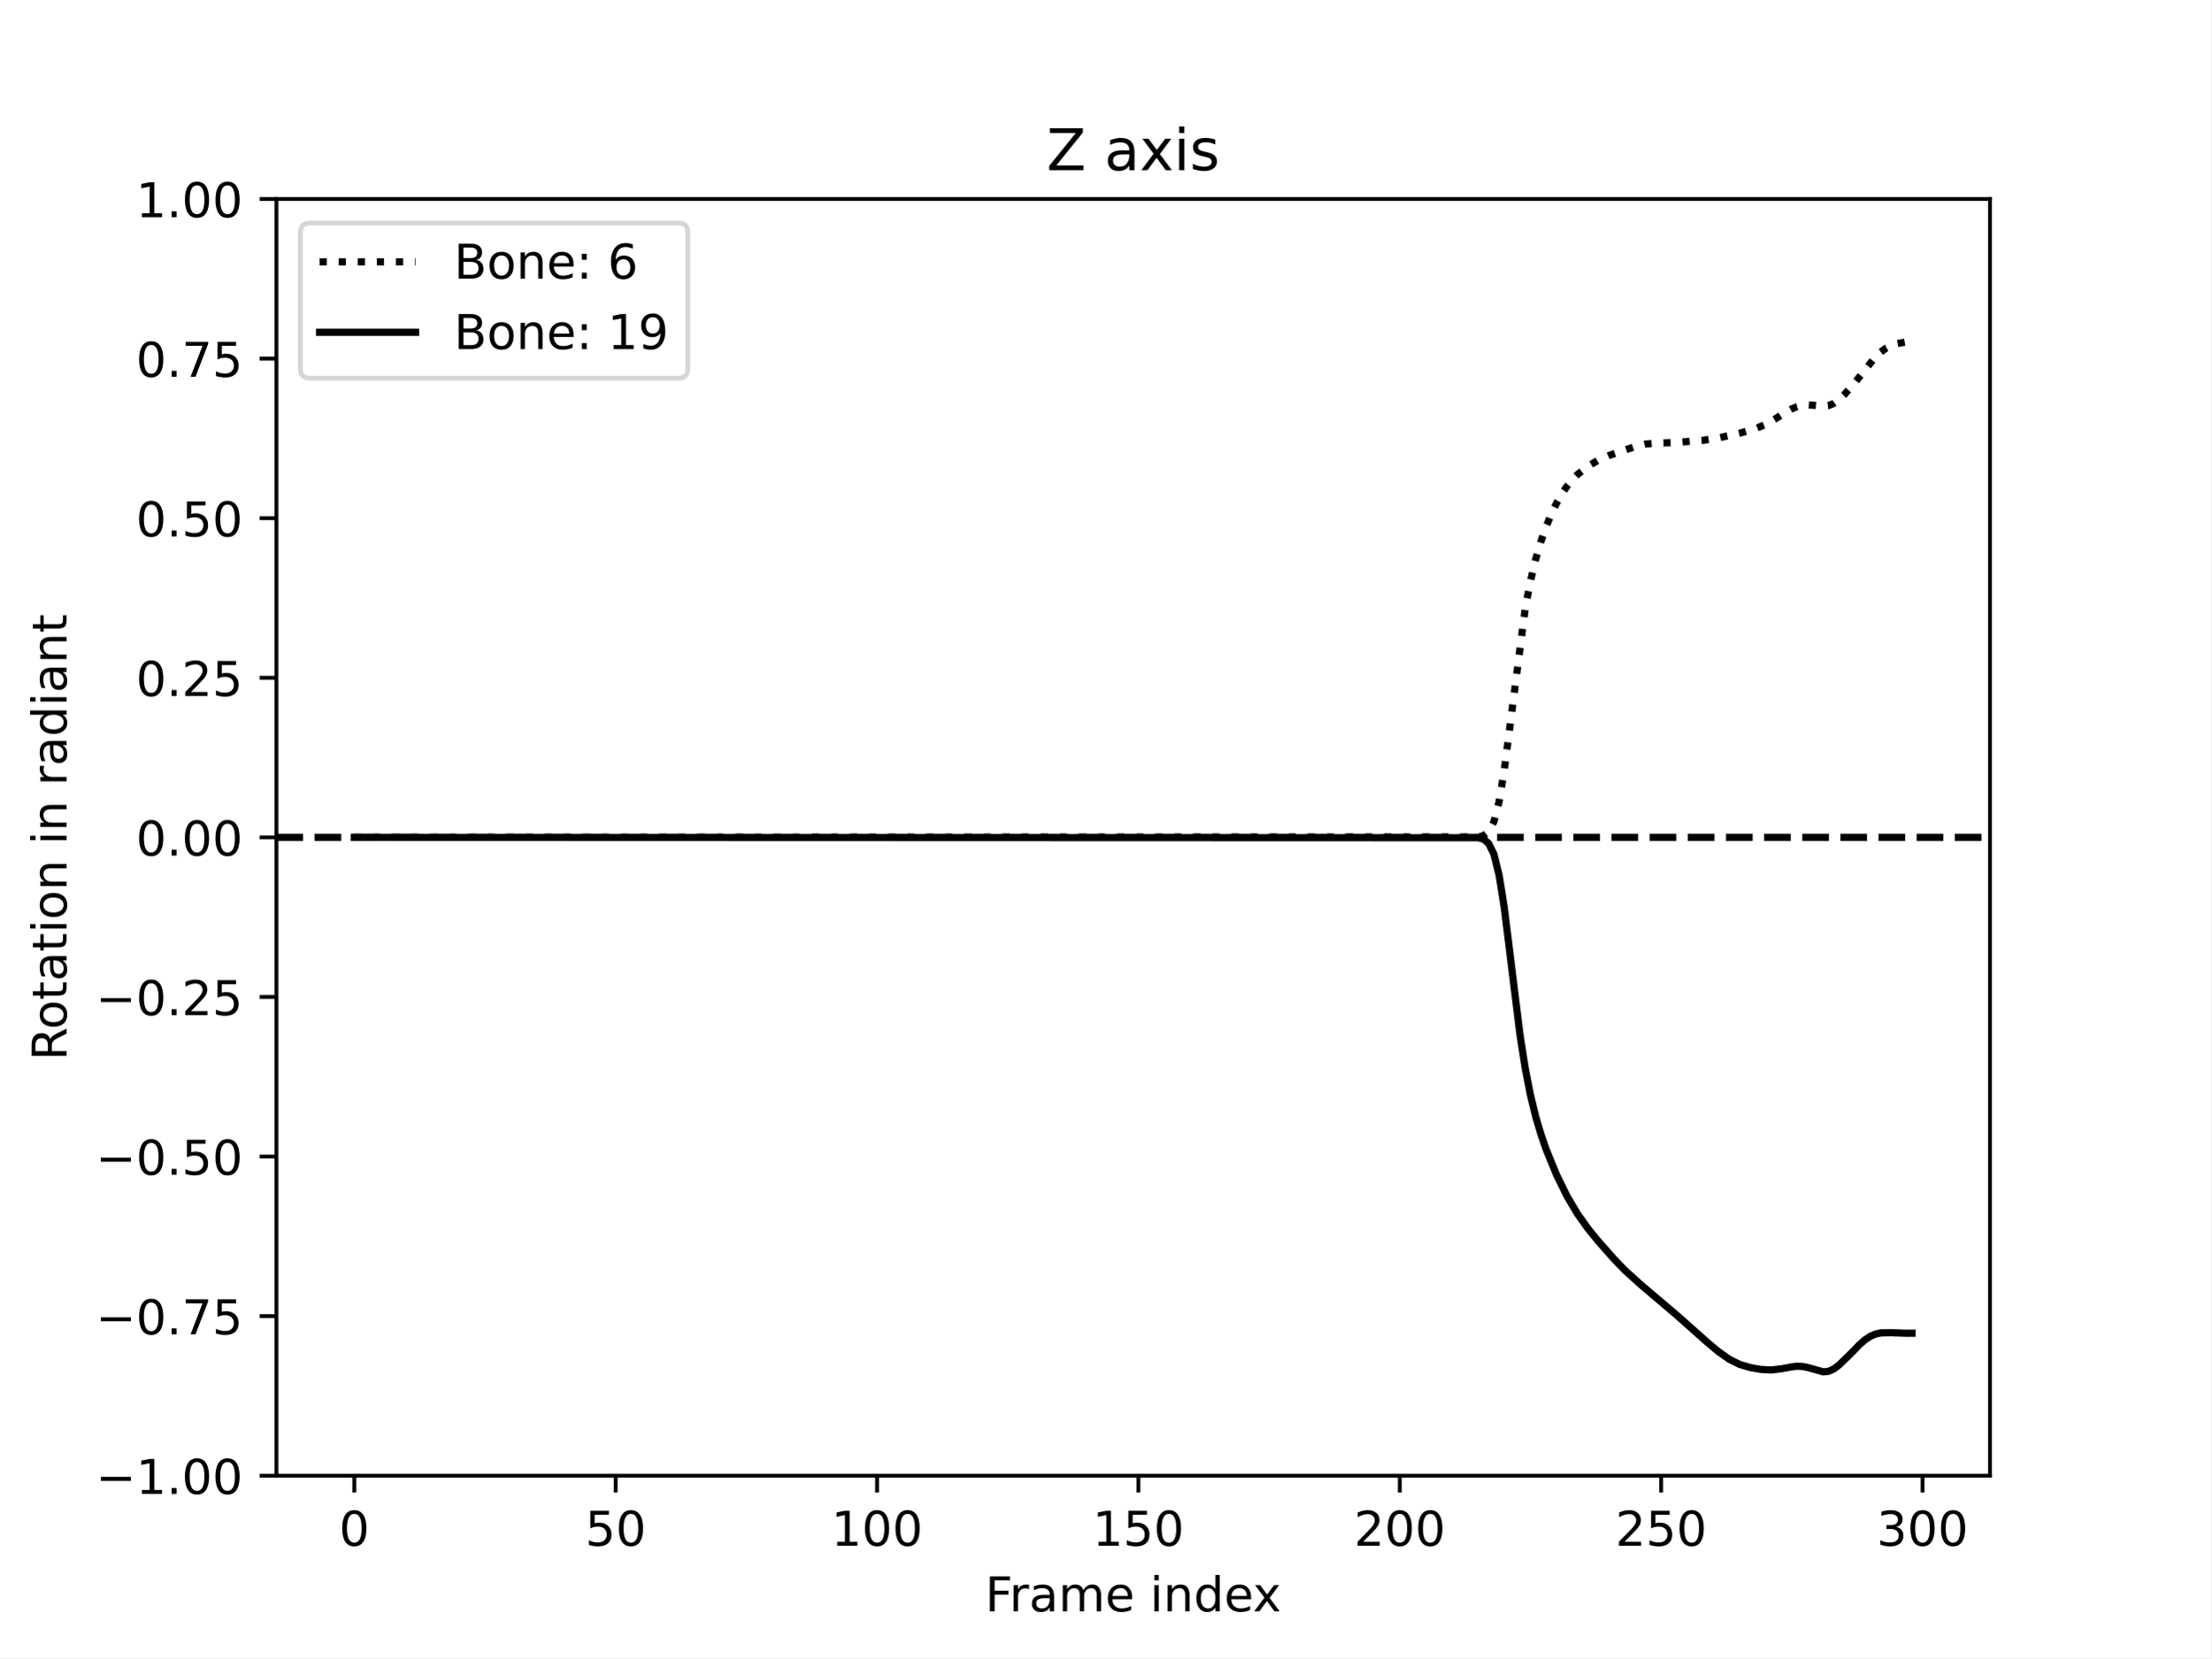
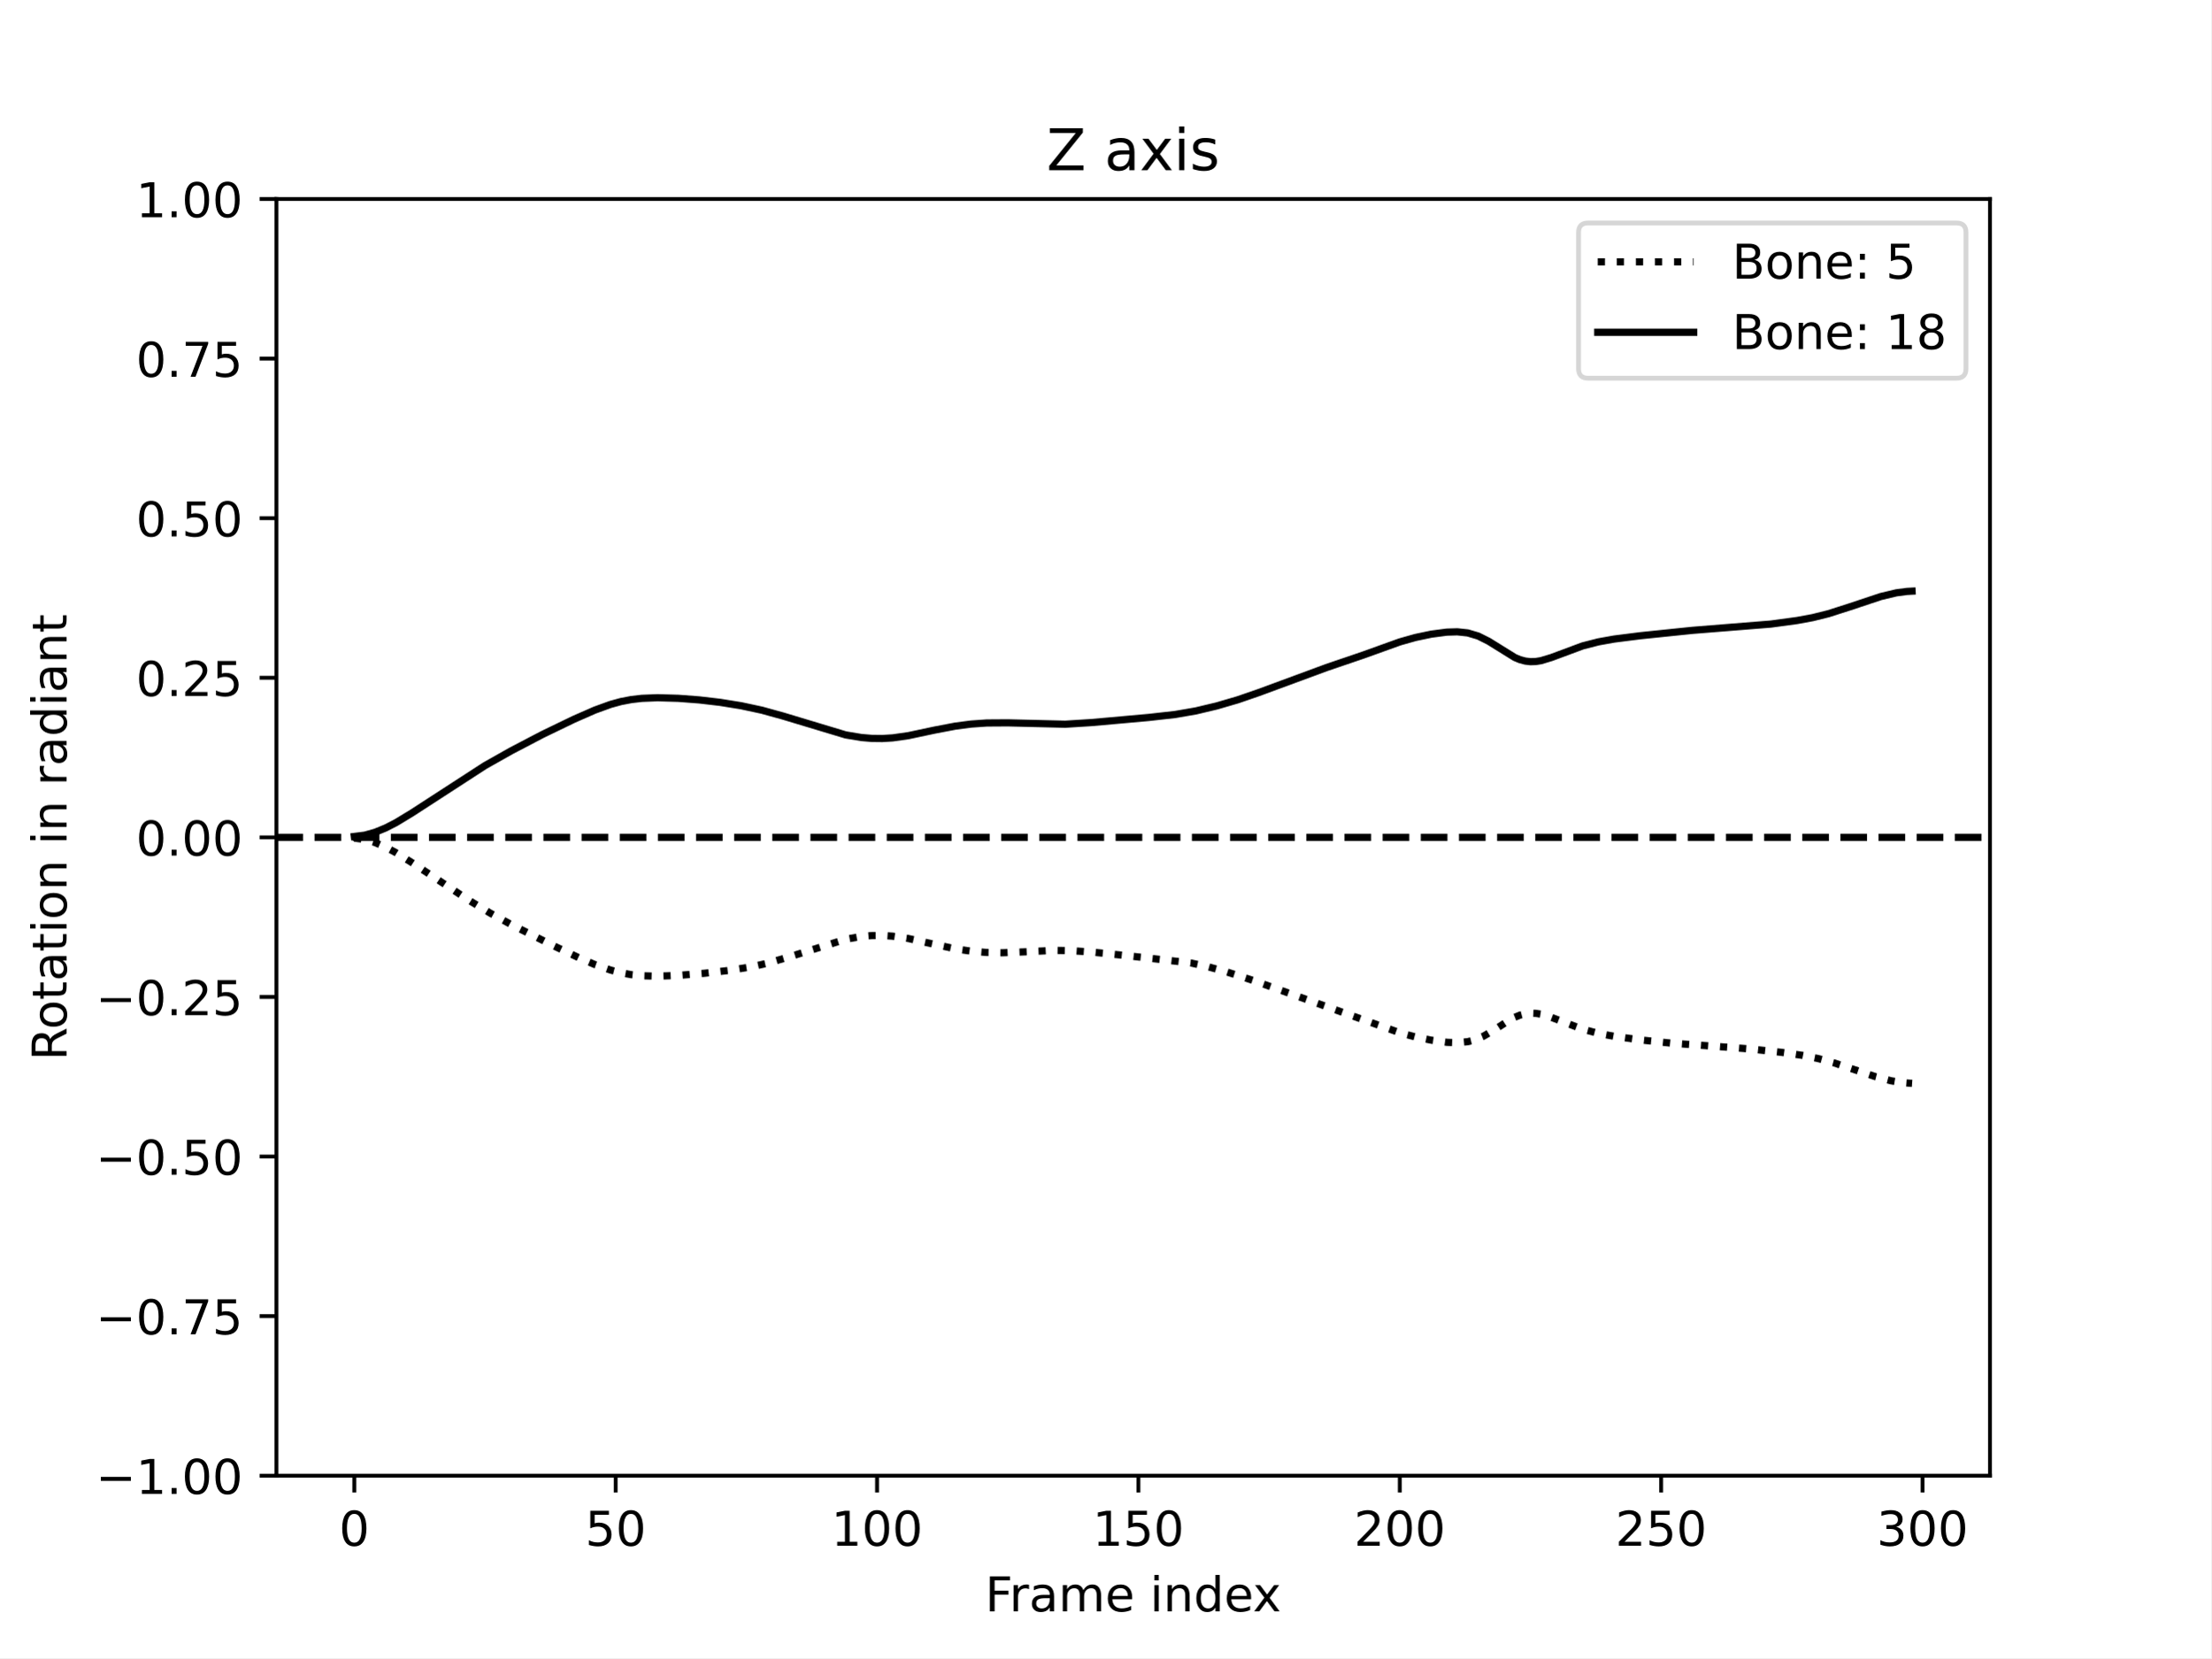
<svg xmlns="http://www.w3.org/2000/svg" xmlns:xlink="http://www.w3.org/1999/xlink" width="460.8pt" height="345.6pt" viewBox="0 0 460.8 345.6" version="1.1">
  <defs>
    <style type="text/css">*{stroke-linejoin: round; stroke-linecap: butt}</style>
  </defs>
  <g id="figure_1">
    <g id="patch_1">
      <path d="M 0 345.6  L 460.8 345.6  L 460.8 0  L 0 0  z " style="fill: #ffffff" />
    </g>
    <g id="axes_1">
      <g id="patch_2">
        <path d="M 57.6 307.584  L 414.72 307.584  L 414.72 41.472  L 57.6 41.472  z " style="fill: #ffffff" />
      </g>
      <g id="matplotlib.axis_1">
        <g id="xtick_1">
          <g id="line2d_1">
            <defs>
-               <path id="m76c5f8ea7b" d="M 0 0  L 0 3.5  " style="stroke: #000000; stroke-width: 0.8" />
-             </defs>
-             <g>
-               <use xlink:href="#m76c5f8ea7b" x="73.833" y="307.584" style="stroke: #000000; stroke-width: 0.8" />
+               <path id="m97a3b37c18" d="M 0 0  L 0 3.5  " style="stroke: #000000; stroke-width: 0.8" />
+             </defs>
+             <g>
+               <use xlink:href="#m97a3b37c18" x="73.833" y="307.584" style="stroke: #000000; stroke-width: 0.8" />
            </g>
          </g>
          <g id="text_1">
            <g transform="translate(70.65148 322.1824) scale(0.1 -0.1)">
              <defs>
                <path id="DejaVuSans-30" d="M 2034 4250  Q 1547 4250 1301 3770  Q 1056 3291 1056 2328  Q 1056 1369 1301 889  Q 1547 409 2034 409  Q 2525 409 2770 889  Q 3016 1369 3016 2328  Q 3016 3291 2770 3770  Q 2525 4250 2034 4250  z M 2034 4750  Q 2819 4750 3233 4129  Q 3647 3509 3647 2328  Q 3647 1150 3233 529  Q 2819 -91 2034 -91  Q 1250 -91 836 529  Q 422 1150 422 2328  Q 422 3509 836 4129  Q 1250 4750 2034 4750  z " transform="scale(0.015625)" />
              </defs>
              <use xlink:href="#DejaVuSans-30" />
            </g>
          </g>
        </g>
        <g id="xtick_2">
          <g id="line2d_2">
            <g>
-               <use xlink:href="#m76c5f8ea7b" x="128.305" y="307.584" style="stroke: #000000; stroke-width: 0.8" />
+               <use xlink:href="#m97a3b37c18" x="128.305" y="307.584" style="stroke: #000000; stroke-width: 0.8" />
            </g>
          </g>
          <g id="text_2">
            <g transform="translate(121.9425 322.1824) scale(0.1 -0.1)">
              <defs>
                <path id="DejaVuSans-35" d="M 691 4666  L 3169 4666  L 3169 4134  L 1269 4134  L 1269 2991  Q 1406 3038 1543 3061  Q 1681 3084 1819 3084  Q 2600 3084 3056 2656  Q 3513 2228 3513 1497  Q 3513 744 3044 326  Q 2575 -91 1722 -91  Q 1428 -91 1123 -41  Q 819 9 494 109  L 494 744  Q 775 591 1075 516  Q 1375 441 1709 441  Q 2250 441 2565 725  Q 2881 1009 2881 1497  Q 2881 1984 2565 2268  Q 2250 2553 1709 2553  Q 1456 2553 1204 2497  Q 953 2441 691 2322  L 691 4666  z " transform="scale(0.015625)" />
              </defs>
              <use xlink:href="#DejaVuSans-35" />
              <use xlink:href="#DejaVuSans-30" x="63.623" />
            </g>
          </g>
        </g>
        <g id="xtick_3">
          <g id="line2d_3">
            <g>
-               <use xlink:href="#m76c5f8ea7b" x="182.777" y="307.584" style="stroke: #000000; stroke-width: 0.8" />
+               <use xlink:href="#m97a3b37c18" x="182.777" y="307.584" style="stroke: #000000; stroke-width: 0.8" />
            </g>
          </g>
          <g id="text_3">
            <g transform="translate(173.2335 322.1824) scale(0.1 -0.1)">
              <defs>
                <path id="DejaVuSans-31" d="M 794 531  L 1825 531  L 1825 4091  L 703 3866  L 703 4441  L 1819 4666  L 2450 4666  L 2450 531  L 3481 531  L 3481 0  L 794 0  L 794 531  z " transform="scale(0.015625)" />
              </defs>
              <use xlink:href="#DejaVuSans-31" />
              <use xlink:href="#DejaVuSans-30" x="63.623" />
              <use xlink:href="#DejaVuSans-30" x="127.246" />
            </g>
          </g>
        </g>
        <g id="xtick_4">
          <g id="line2d_4">
            <g>
-               <use xlink:href="#m76c5f8ea7b" x="237.249" y="307.584" style="stroke: #000000; stroke-width: 0.8" />
+               <use xlink:href="#m97a3b37c18" x="237.249" y="307.584" style="stroke: #000000; stroke-width: 0.8" />
            </g>
          </g>
          <g id="text_4">
            <g transform="translate(227.7057 322.1824) scale(0.1 -0.1)">
              <use xlink:href="#DejaVuSans-31" />
              <use xlink:href="#DejaVuSans-35" x="63.623" />
              <use xlink:href="#DejaVuSans-30" x="127.246" />
            </g>
          </g>
        </g>
        <g id="xtick_5">
          <g id="line2d_5">
            <g>
-               <use xlink:href="#m76c5f8ea7b" x="291.722" y="307.584" style="stroke: #000000; stroke-width: 0.8" />
+               <use xlink:href="#m97a3b37c18" x="291.722" y="307.584" style="stroke: #000000; stroke-width: 0.8" />
            </g>
          </g>
          <g id="text_5">
            <g transform="translate(282.1779 322.1824) scale(0.1 -0.1)">
              <defs>
                <path id="DejaVuSans-32" d="M 1228 531  L 3431 531  L 3431 0  L 469 0  L 469 531  Q 828 903 1448 1529  Q 2069 2156 2228 2338  Q 2531 2678 2651 2914  Q 2772 3150 2772 3378  Q 2772 3750 2511 3984  Q 2250 4219 1831 4219  Q 1534 4219 1204 4116  Q 875 4013 500 3803  L 500 4441  Q 881 4594 1212 4672  Q 1544 4750 1819 4750  Q 2544 4750 2975 4387  Q 3406 4025 3406 3419  Q 3406 3131 3298 2873  Q 3191 2616 2906 2266  Q 2828 2175 2409 1742  Q 1991 1309 1228 531  z " transform="scale(0.015625)" />
              </defs>
              <use xlink:href="#DejaVuSans-32" />
              <use xlink:href="#DejaVuSans-30" x="63.623" />
              <use xlink:href="#DejaVuSans-30" x="127.246" />
            </g>
          </g>
        </g>
        <g id="xtick_6">
          <g id="line2d_6">
            <g>
-               <use xlink:href="#m76c5f8ea7b" x="346.194" y="307.584" style="stroke: #000000; stroke-width: 0.8" />
+               <use xlink:href="#m97a3b37c18" x="346.194" y="307.584" style="stroke: #000000; stroke-width: 0.8" />
            </g>
          </g>
          <g id="text_6">
            <g transform="translate(336.6502 322.1824) scale(0.1 -0.1)">
              <use xlink:href="#DejaVuSans-32" />
              <use xlink:href="#DejaVuSans-35" x="63.623" />
              <use xlink:href="#DejaVuSans-30" x="127.246" />
            </g>
          </g>
        </g>
        <g id="xtick_7">
          <g id="line2d_7">
            <g>
-               <use xlink:href="#m76c5f8ea7b" x="400.666" y="307.584" style="stroke: #000000; stroke-width: 0.8" />
+               <use xlink:href="#m97a3b37c18" x="400.666" y="307.584" style="stroke: #000000; stroke-width: 0.8" />
            </g>
          </g>
          <g id="text_7">
            <g transform="translate(391.1224 322.1824) scale(0.1 -0.1)">
              <defs>
                <path id="DejaVuSans-33" d="M 2597 2516  Q 3050 2419 3304 2112  Q 3559 1806 3559 1356  Q 3559 666 3084 287  Q 2609 -91 1734 -91  Q 1441 -91 1130 -33  Q 819 25 488 141  L 488 750  Q 750 597 1062 519  Q 1375 441 1716 441  Q 2309 441 2620 675  Q 2931 909 2931 1356  Q 2931 1769 2642 2001  Q 2353 2234 1838 2234  L 1294 2234  L 1294 2753  L 1863 2753  Q 2328 2753 2575 2939  Q 2822 3125 2822 3475  Q 2822 3834 2567 4026  Q 2313 4219 1838 4219  Q 1578 4219 1281 4162  Q 984 4106 628 3988  L 628 4550  Q 988 4650 1302 4700  Q 1616 4750 1894 4750  Q 2613 4750 3031 4423  Q 3450 4097 3450 3541  Q 3450 3153 3228 2886  Q 3006 2619 2597 2516  z " transform="scale(0.015625)" />
              </defs>
              <use xlink:href="#DejaVuSans-33" />
              <use xlink:href="#DejaVuSans-30" x="63.623" />
              <use xlink:href="#DejaVuSans-30" x="127.246" />
            </g>
          </g>
        </g>
        <g id="text_8">
          <g transform="translate(205.3108 335.8606) scale(0.1 -0.1)">
            <defs>
              <path id="DejaVuSans-46" d="M 628 4666  L 3309 4666  L 3309 4134  L 1259 4134  L 1259 2759  L 3109 2759  L 3109 2228  L 1259 2228  L 1259 0  L 628 0  L 628 4666  z " transform="scale(0.015625)" />
              <path id="DejaVuSans-72" d="M 2631 2963  Q 2534 3019 2420 3045  Q 2306 3072 2169 3072  Q 1681 3072 1420 2755  Q 1159 2438 1159 1844  L 1159 0  L 581 0  L 581 3500  L 1159 3500  L 1159 2956  Q 1341 3275 1631 3429  Q 1922 3584 2338 3584  Q 2397 3584 2469 3576  Q 2541 3569 2628 3553  L 2631 2963  z " transform="scale(0.015625)" />
              <path id="DejaVuSans-61" d="M 2194 1759  Q 1497 1759 1228 1600  Q 959 1441 959 1056  Q 959 750 1161 570  Q 1363 391 1709 391  Q 2188 391 2477 730  Q 2766 1069 2766 1631  L 2766 1759  L 2194 1759  z M 3341 1997  L 3341 0  L 2766 0  L 2766 531  Q 2569 213 2275 61  Q 1981 -91 1556 -91  Q 1019 -91 701 211  Q 384 513 384 1019  Q 384 1609 779 1909  Q 1175 2209 1959 2209  L 2766 2209  L 2766 2266  Q 2766 2663 2505 2880  Q 2244 3097 1772 3097  Q 1472 3097 1187 3025  Q 903 2953 641 2809  L 641 3341  Q 956 3463 1253 3523  Q 1550 3584 1831 3584  Q 2591 3584 2966 3190  Q 3341 2797 3341 1997  z " transform="scale(0.015625)" />
              <path id="DejaVuSans-6d" d="M 3328 2828  Q 3544 3216 3844 3400  Q 4144 3584 4550 3584  Q 5097 3584 5394 3201  Q 5691 2819 5691 2113  L 5691 0  L 5113 0  L 5113 2094  Q 5113 2597 4934 2840  Q 4756 3084 4391 3084  Q 3944 3084 3684 2787  Q 3425 2491 3425 1978  L 3425 0  L 2847 0  L 2847 2094  Q 2847 2600 2669 2842  Q 2491 3084 2119 3084  Q 1678 3084 1418 2786  Q 1159 2488 1159 1978  L 1159 0  L 581 0  L 581 3500  L 1159 3500  L 1159 2956  Q 1356 3278 1631 3431  Q 1906 3584 2284 3584  Q 2666 3584 2933 3390  Q 3200 3197 3328 2828  z " transform="scale(0.015625)" />
              <path id="DejaVuSans-65" d="M 3597 1894  L 3597 1613  L 953 1613  Q 991 1019 1311 708  Q 1631 397 2203 397  Q 2534 397 2845 478  Q 3156 559 3463 722  L 3463 178  Q 3153 47 2828 -22  Q 2503 -91 2169 -91  Q 1331 -91 842 396  Q 353 884 353 1716  Q 353 2575 817 3079  Q 1281 3584 2069 3584  Q 2775 3584 3186 3129  Q 3597 2675 3597 1894  z M 3022 2063  Q 3016 2534 2758 2815  Q 2500 3097 2075 3097  Q 1594 3097 1305 2825  Q 1016 2553 972 2059  L 3022 2063  z " transform="scale(0.015625)" />
              <path id="DejaVuSans-20" transform="scale(0.015625)" />
              <path id="DejaVuSans-69" d="M 603 3500  L 1178 3500  L 1178 0  L 603 0  L 603 3500  z M 603 4863  L 1178 4863  L 1178 4134  L 603 4134  L 603 4863  z " transform="scale(0.015625)" />
              <path id="DejaVuSans-6e" d="M 3513 2113  L 3513 0  L 2938 0  L 2938 2094  Q 2938 2591 2744 2837  Q 2550 3084 2163 3084  Q 1697 3084 1428 2787  Q 1159 2491 1159 1978  L 1159 0  L 581 0  L 581 3500  L 1159 3500  L 1159 2956  Q 1366 3272 1645 3428  Q 1925 3584 2291 3584  Q 2894 3584 3203 3211  Q 3513 2838 3513 2113  z " transform="scale(0.015625)" />
              <path id="DejaVuSans-64" d="M 2906 2969  L 2906 4863  L 3481 4863  L 3481 0  L 2906 0  L 2906 525  Q 2725 213 2448 61  Q 2172 -91 1784 -91  Q 1150 -91 751 415  Q 353 922 353 1747  Q 353 2572 751 3078  Q 1150 3584 1784 3584  Q 2172 3584 2448 3432  Q 2725 3281 2906 2969  z M 947 1747  Q 947 1113 1208 752  Q 1469 391 1925 391  Q 2381 391 2643 752  Q 2906 1113 2906 1747  Q 2906 2381 2643 2742  Q 2381 3103 1925 3103  Q 1469 3103 1208 2742  Q 947 2381 947 1747  z " transform="scale(0.015625)" />
              <path id="DejaVuSans-78" d="M 3513 3500  L 2247 1797  L 3578 0  L 2900 0  L 1881 1375  L 863 0  L 184 0  L 1544 1831  L 300 3500  L 978 3500  L 1906 2253  L 2834 3500  L 3513 3500  z " transform="scale(0.015625)" />
            </defs>
            <use xlink:href="#DejaVuSans-46" />
            <use xlink:href="#DejaVuSans-72" x="50.27" />
            <use xlink:href="#DejaVuSans-61" x="91.383" />
            <use xlink:href="#DejaVuSans-6d" x="152.662" />
            <use xlink:href="#DejaVuSans-65" x="250.074" />
            <use xlink:href="#DejaVuSans-20" x="311.598" />
            <use xlink:href="#DejaVuSans-69" x="343.385" />
            <use xlink:href="#DejaVuSans-6e" x="371.168" />
            <use xlink:href="#DejaVuSans-64" x="434.547" />
            <use xlink:href="#DejaVuSans-65" x="498.023" />
            <use xlink:href="#DejaVuSans-78" x="557.797" />
          </g>
        </g>
      </g>
      <g id="matplotlib.axis_2">
        <g id="ytick_1">
          <g id="line2d_8">
            <defs>
-               <path id="m7ad757d002" d="M 0 0  L -3.5 0  " style="stroke: #000000; stroke-width: 0.8" />
-             </defs>
-             <g>
-               <use xlink:href="#m7ad757d002" x="57.6" y="307.584" style="stroke: #000000; stroke-width: 0.8" />
+               <path id="mf1aed63dd2" d="M 0 0  L -3.5 0  " style="stroke: #000000; stroke-width: 0.8" />
+             </defs>
+             <g>
+               <use xlink:href="#mf1aed63dd2" x="57.6" y="307.584" style="stroke: #000000; stroke-width: 0.8" />
            </g>
          </g>
          <g id="text_9">
            <g transform="translate(19.95469 311.3832) scale(0.1 -0.1)">
              <defs>
                <path id="DejaVuSans-2212" d="M 678 2272  L 4684 2272  L 4684 1741  L 678 1741  L 678 2272  z " transform="scale(0.015625)" />
                <path id="DejaVuSans-2e" d="M 684 794  L 1344 794  L 1344 0  L 684 0  L 684 794  z " transform="scale(0.015625)" />
              </defs>
              <use xlink:href="#DejaVuSans-2212" />
              <use xlink:href="#DejaVuSans-31" x="83.789" />
              <use xlink:href="#DejaVuSans-2e" x="147.412" />
              <use xlink:href="#DejaVuSans-30" x="179.199" />
              <use xlink:href="#DejaVuSans-30" x="242.822" />
            </g>
          </g>
        </g>
        <g id="ytick_2">
          <g id="line2d_9">
            <g>
-               <use xlink:href="#m7ad757d002" x="57.6" y="274.32" style="stroke: #000000; stroke-width: 0.8" />
+               <use xlink:href="#mf1aed63dd2" x="57.6" y="274.32" style="stroke: #000000; stroke-width: 0.8" />
            </g>
          </g>
          <g id="text_10">
            <g transform="translate(19.95469 278.1192) scale(0.1 -0.1)">
              <defs>
                <path id="DejaVuSans-37" d="M 525 4666  L 3525 4666  L 3525 4397  L 1831 0  L 1172 0  L 2766 4134  L 525 4134  L 525 4666  z " transform="scale(0.015625)" />
              </defs>
              <use xlink:href="#DejaVuSans-2212" />
              <use xlink:href="#DejaVuSans-30" x="83.789" />
              <use xlink:href="#DejaVuSans-2e" x="147.412" />
              <use xlink:href="#DejaVuSans-37" x="179.199" />
              <use xlink:href="#DejaVuSans-35" x="242.822" />
            </g>
          </g>
        </g>
        <g id="ytick_3">
          <g id="line2d_10">
            <g>
-               <use xlink:href="#m7ad757d002" x="57.6" y="241.056" style="stroke: #000000; stroke-width: 0.8" />
+               <use xlink:href="#mf1aed63dd2" x="57.6" y="241.056" style="stroke: #000000; stroke-width: 0.8" />
            </g>
          </g>
          <g id="text_11">
            <g transform="translate(19.95469 244.8552) scale(0.1 -0.1)">
              <use xlink:href="#DejaVuSans-2212" />
              <use xlink:href="#DejaVuSans-30" x="83.789" />
              <use xlink:href="#DejaVuSans-2e" x="147.412" />
              <use xlink:href="#DejaVuSans-35" x="179.199" />
              <use xlink:href="#DejaVuSans-30" x="242.822" />
            </g>
          </g>
        </g>
        <g id="ytick_4">
          <g id="line2d_11">
            <g>
-               <use xlink:href="#m7ad757d002" x="57.6" y="207.792" style="stroke: #000000; stroke-width: 0.8" />
+               <use xlink:href="#mf1aed63dd2" x="57.6" y="207.792" style="stroke: #000000; stroke-width: 0.8" />
            </g>
          </g>
          <g id="text_12">
            <g transform="translate(19.95469 211.5912) scale(0.1 -0.1)">
              <use xlink:href="#DejaVuSans-2212" />
              <use xlink:href="#DejaVuSans-30" x="83.789" />
              <use xlink:href="#DejaVuSans-2e" x="147.412" />
              <use xlink:href="#DejaVuSans-32" x="179.199" />
              <use xlink:href="#DejaVuSans-35" x="242.822" />
            </g>
          </g>
        </g>
        <g id="ytick_5">
          <g id="line2d_12">
            <g>
-               <use xlink:href="#m7ad757d002" x="57.6" y="174.528" style="stroke: #000000; stroke-width: 0.8" />
+               <use xlink:href="#mf1aed63dd2" x="57.6" y="174.528" style="stroke: #000000; stroke-width: 0.8" />
            </g>
          </g>
          <g id="text_13">
            <g transform="translate(28.33438 178.3272) scale(0.1 -0.1)">
              <use xlink:href="#DejaVuSans-30" />
              <use xlink:href="#DejaVuSans-2e" x="63.623" />
              <use xlink:href="#DejaVuSans-30" x="95.41" />
              <use xlink:href="#DejaVuSans-30" x="159.033" />
            </g>
          </g>
        </g>
        <g id="ytick_6">
          <g id="line2d_13">
            <g>
-               <use xlink:href="#m7ad757d002" x="57.6" y="141.264" style="stroke: #000000; stroke-width: 0.8" />
+               <use xlink:href="#mf1aed63dd2" x="57.6" y="141.264" style="stroke: #000000; stroke-width: 0.8" />
            </g>
          </g>
          <g id="text_14">
            <g transform="translate(28.33438 145.0632) scale(0.1 -0.1)">
              <use xlink:href="#DejaVuSans-30" />
              <use xlink:href="#DejaVuSans-2e" x="63.623" />
              <use xlink:href="#DejaVuSans-32" x="95.41" />
              <use xlink:href="#DejaVuSans-35" x="159.033" />
            </g>
          </g>
        </g>
        <g id="ytick_7">
          <g id="line2d_14">
            <g>
-               <use xlink:href="#m7ad757d002" x="57.6" y="108" style="stroke: #000000; stroke-width: 0.8" />
+               <use xlink:href="#mf1aed63dd2" x="57.6" y="108" style="stroke: #000000; stroke-width: 0.8" />
            </g>
          </g>
          <g id="text_15">
            <g transform="translate(28.33438 111.7992) scale(0.1 -0.1)">
              <use xlink:href="#DejaVuSans-30" />
              <use xlink:href="#DejaVuSans-2e" x="63.623" />
              <use xlink:href="#DejaVuSans-35" x="95.41" />
              <use xlink:href="#DejaVuSans-30" x="159.033" />
            </g>
          </g>
        </g>
        <g id="ytick_8">
          <g id="line2d_15">
            <g>
-               <use xlink:href="#m7ad757d002" x="57.6" y="74.736" style="stroke: #000000; stroke-width: 0.8" />
+               <use xlink:href="#mf1aed63dd2" x="57.6" y="74.736" style="stroke: #000000; stroke-width: 0.8" />
            </g>
          </g>
          <g id="text_16">
            <g transform="translate(28.33438 78.53522) scale(0.1 -0.1)">
              <use xlink:href="#DejaVuSans-30" />
              <use xlink:href="#DejaVuSans-2e" x="63.623" />
              <use xlink:href="#DejaVuSans-37" x="95.41" />
              <use xlink:href="#DejaVuSans-35" x="159.033" />
            </g>
          </g>
        </g>
        <g id="ytick_9">
          <g id="line2d_16">
            <g>
-               <use xlink:href="#m7ad757d002" x="57.6" y="41.472" style="stroke: #000000; stroke-width: 0.8" />
+               <use xlink:href="#mf1aed63dd2" x="57.6" y="41.472" style="stroke: #000000; stroke-width: 0.8" />
            </g>
          </g>
          <g id="text_17">
            <g transform="translate(28.33438 45.27122) scale(0.1 -0.1)">
              <use xlink:href="#DejaVuSans-31" />
              <use xlink:href="#DejaVuSans-2e" x="63.623" />
              <use xlink:href="#DejaVuSans-30" x="95.41" />
              <use xlink:href="#DejaVuSans-30" x="159.033" />
            </g>
          </g>
        </g>
        <g id="text_18">
          <g transform="translate(13.875 221.0499) rotate(-90) scale(0.1 -0.1)">
            <defs>
              <path id="DejaVuSans-52" d="M 2841 2188  Q 3044 2119 3236 1894  Q 3428 1669 3622 1275  L 4263 0  L 3584 0  L 2988 1197  Q 2756 1666 2539 1819  Q 2322 1972 1947 1972  L 1259 1972  L 1259 0  L 628 0  L 628 4666  L 2053 4666  Q 2853 4666 3247 4331  Q 3641 3997 3641 3322  Q 3641 2881 3436 2590  Q 3231 2300 2841 2188  z M 1259 4147  L 1259 2491  L 2053 2491  Q 2509 2491 2742 2702  Q 2975 2913 2975 3322  Q 2975 3731 2742 3939  Q 2509 4147 2053 4147  L 1259 4147  z " transform="scale(0.015625)" />
              <path id="DejaVuSans-6f" d="M 1959 3097  Q 1497 3097 1228 2736  Q 959 2375 959 1747  Q 959 1119 1226 758  Q 1494 397 1959 397  Q 2419 397 2687 759  Q 2956 1122 2956 1747  Q 2956 2369 2687 2733  Q 2419 3097 1959 3097  z M 1959 3584  Q 2709 3584 3137 3096  Q 3566 2609 3566 1747  Q 3566 888 3137 398  Q 2709 -91 1959 -91  Q 1206 -91 779 398  Q 353 888 353 1747  Q 353 2609 779 3096  Q 1206 3584 1959 3584  z " transform="scale(0.015625)" />
              <path id="DejaVuSans-74" d="M 1172 4494  L 1172 3500  L 2356 3500  L 2356 3053  L 1172 3053  L 1172 1153  Q 1172 725 1289 603  Q 1406 481 1766 481  L 2356 481  L 2356 0  L 1766 0  Q 1100 0 847 248  Q 594 497 594 1153  L 594 3053  L 172 3053  L 172 3500  L 594 3500  L 594 4494  L 1172 4494  z " transform="scale(0.015625)" />
            </defs>
            <use xlink:href="#DejaVuSans-52" />
            <use xlink:href="#DejaVuSans-6f" x="64.982" />
            <use xlink:href="#DejaVuSans-74" x="126.164" />
            <use xlink:href="#DejaVuSans-61" x="165.373" />
            <use xlink:href="#DejaVuSans-74" x="226.652" />
            <use xlink:href="#DejaVuSans-69" x="265.861" />
            <use xlink:href="#DejaVuSans-6f" x="293.645" />
            <use xlink:href="#DejaVuSans-6e" x="354.826" />
            <use xlink:href="#DejaVuSans-20" x="418.205" />
            <use xlink:href="#DejaVuSans-69" x="449.992" />
            <use xlink:href="#DejaVuSans-6e" x="477.775" />
            <use xlink:href="#DejaVuSans-20" x="541.154" />
            <use xlink:href="#DejaVuSans-72" x="572.941" />
            <use xlink:href="#DejaVuSans-61" x="614.055" />
            <use xlink:href="#DejaVuSans-64" x="675.334" />
            <use xlink:href="#DejaVuSans-69" x="738.811" />
            <use xlink:href="#DejaVuSans-61" x="766.594" />
            <use xlink:href="#DejaVuSans-6e" x="827.873" />
            <use xlink:href="#DejaVuSans-74" x="891.252" />
          </g>
        </g>
      </g>
      <g id="line2d_17">
-         <path d="M 73.833 174.528  L 308.063 174.45  L 309.153 174.189  L 310.242 173.358  L 311.332 171.267  L 312.421 167.094  L 313.511 160.432  L 317.868 126.781  L 318.958 121.095  L 320.047 116.566  L 321.137 112.864  L 322.226 109.756  L 323.316 107.107  L 324.405 104.844  L 325.494 102.925  L 326.584 101.322  L 327.673 99.996  L 328.763 98.896  L 330.942 97.167  L 333.121 95.892  L 335.299 94.946  L 340.747 93.081  L 342.926 92.542  L 345.104 92.365  L 349.462 92.202  L 354.909 91.776  L 358.178 91.255  L 362.536 90.289  L 365.804 89.342  L 367.983 88.452  L 370.162 87.19  L 372.341 85.777  L 373.43 85.195  L 374.519 84.76  L 375.609 84.487  L 376.698 84.373  L 378.877 84.536  L 379.967 84.637  L 381.056 84.535  L 382.146 84.097  L 383.235 83.319  L 384.324 82.295  L 386.503 79.811  L 390.861 74.373  L 391.951 73.36  L 393.04 72.575  L 394.129 72.007  L 395.219 71.623  L 397.398 71.245  L 398.487 71.186  L 398.487 71.186  " clip-path="url(#p45ef5e5c12)" style="fill: none; stroke-dasharray: 1.5,2.475; stroke-dashoffset: 0; stroke: #000000; stroke-width: 1.5" />
+         <path d="M 73.833 174.683  L 76.012 174.976  L 78.191 175.627  L 80.369 176.571  L 82.548 177.741  L 85.817 179.784  L 97.801 187.697  L 102.158 190.322  L 106.516 192.699  L 115.232 197.067  L 120.679 199.645  L 123.947 201.034  L 127.216 202.184  L 129.394 202.757  L 131.573 203.152  L 133.752 203.379  L 137.021 203.47  L 141.378 203.306  L 146.826 202.858  L 152.273 202.223  L 156.631 201.51  L 159.899 200.773  L 164.257 199.517  L 176.241 195.775  L 179.509 195.193  L 181.688 195.005  L 183.867 194.985  L 186.046 195.129  L 189.314 195.619  L 193.672 196.591  L 199.119 197.775  L 202.387 198.257  L 205.656 198.526  L 208.924 198.587  L 213.282 198.409  L 219.818 198.088  L 223.087 198.143  L 227.444 198.432  L 235.071 199.212  L 248.144 200.704  L 251.412 201.409  L 255.77 202.611  L 261.217 204.375  L 271.022 207.874  L 291.722 215.258  L 294.99 216.138  L 298.258 216.802  L 301.527 217.249  L 303.706 217.336  L 305.884 217.118  L 306.974 216.856  L 309.153 215.983  L 311.332 214.709  L 314.6 212.602  L 315.689 212.028  L 316.779 211.586  L 317.868 211.299  L 318.958 211.177  L 320.047 211.215  L 321.137 211.392  L 323.316 212.052  L 329.852 214.527  L 333.121 215.391  L 336.389 216.003  L 341.836 216.746  L 348.373 217.436  L 355.999 217.984  L 364.714 218.629  L 371.251 219.343  L 375.609 219.97  L 378.877 220.629  L 382.146 221.515  L 386.503 222.964  L 390.861 224.417  L 394.129 225.274  L 396.308 225.645  L 398.487 225.812  L 398.487 225.812  " clip-path="url(#p351805e5d4)" style="fill: none; stroke-dasharray: 1.5,2.475; stroke-dashoffset: 0; stroke: #000000; stroke-width: 1.5" />
      </g>
      <g id="line2d_18">
-         <path d="M 73.833 174.528  L 308.063 174.614  L 309.153 174.898  L 310.242 175.793  L 311.332 178.02  L 312.421 182.399  L 313.511 189.276  L 316.779 215.705  L 317.868 222.688  L 318.958 228.254  L 320.047 232.721  L 321.137 236.413  L 322.226 239.571  L 324.405 244.896  L 326.584 249.333  L 328.763 253.009  L 330.942 256.073  L 333.121 258.742  L 336.389 262.44  L 338.568 264.702  L 341.836 267.668  L 349.462 274.144  L 355.999 279.947  L 358.178 281.759  L 360.357 283.298  L 362.536 284.385  L 364.714 285.036  L 366.893 285.429  L 369.072 285.55  L 371.251 285.302  L 373.43 284.892  L 374.519 284.784  L 375.609 284.82  L 376.698 285.025  L 379.967 285.937  L 381.056 285.833  L 382.146 285.347  L 383.235 284.54  L 385.414 282.429  L 387.593 280.205  L 388.682 279.259  L 389.772 278.536  L 390.861 278.063  L 391.951 277.817  L 394.129 277.782  L 397.398 277.89  L 398.487 277.879  L 398.487 277.879  " clip-path="url(#p45ef5e5c12)" style="fill: none; stroke: #000000; stroke-width: 1.5; stroke-linecap: square" />
+         <path d="M 73.833 174.345  L 76.012 174.072  L 78.191 173.462  L 80.369 172.568  L 82.548 171.447  L 85.817 169.464  L 101.069 159.573  L 106.516 156.502  L 113.053 153.083  L 119.589 149.925  L 123.947 148.013  L 127.216 146.825  L 129.394 146.226  L 131.573 145.807  L 133.752 145.555  L 137.021 145.426  L 141.378 145.549  L 145.736 145.881  L 150.094 146.391  L 154.452 147.094  L 158.809 148.032  L 163.167 149.237  L 176.241 153.176  L 179.509 153.72  L 181.688 153.903  L 183.867 153.929  L 186.046 153.797  L 189.314 153.33  L 194.761 152.173  L 199.119 151.338  L 202.387 150.915  L 205.656 150.688  L 210.013 150.659  L 221.997 150.947  L 227.444 150.605  L 239.428 149.535  L 244.876 148.923  L 249.233 148.171  L 253.591 147.132  L 257.949 145.859  L 262.307 144.356  L 276.469 139.132  L 284.096 136.536  L 291.722 133.791  L 294.99 132.867  L 298.258 132.179  L 301.527 131.751  L 303.706 131.687  L 305.884 131.92  L 308.063 132.566  L 310.242 133.658  L 315.689 137.043  L 316.779 137.493  L 317.868 137.786  L 318.958 137.912  L 320.047 137.878  L 321.137 137.703  L 323.316 137.047  L 329.852 134.616  L 333.121 133.78  L 336.389 133.196  L 341.836 132.503  L 352.731 131.38  L 369.072 130.07  L 374.519 129.328  L 377.788 128.725  L 381.056 127.91  L 385.414 126.513  L 391.951 124.336  L 395.219 123.557  L 397.398 123.269  L 398.487 123.21  L 398.487 123.21  " clip-path="url(#p351805e5d4)" style="fill: none; stroke: #000000; stroke-width: 1.5; stroke-linecap: square" />
      </g>
      <g id="line2d_19">
-         <path d="M 57.6 174.528  L 414.72 174.528  " clip-path="url(#p45ef5e5c12)" style="fill: none; stroke-dasharray: 5.55,2.4; stroke-dashoffset: 0; stroke: #000000; stroke-width: 1.5" />
+         <path d="M 57.6 174.528  L 414.72 174.528  " clip-path="url(#p351805e5d4)" style="fill: none; stroke-dasharray: 5.55,2.4; stroke-dashoffset: 0; stroke: #000000; stroke-width: 1.5" />
      </g>
      <g id="patch_3">
        <path d="M 57.6 307.584  L 57.6 41.472  " style="fill: none; stroke: #000000; stroke-width: 0.8; stroke-linejoin: miter; stroke-linecap: square" />
      </g>
      <g id="patch_4">
        <path d="M 414.72 307.584  L 414.72 41.472  " style="fill: none; stroke: #000000; stroke-width: 0.8; stroke-linejoin: miter; stroke-linecap: square" />
      </g>
      <g id="patch_5">
        <path d="M 57.6 307.584  L 414.72 307.584  " style="fill: none; stroke: #000000; stroke-width: 0.8; stroke-linejoin: miter; stroke-linecap: square" />
      </g>
      <g id="patch_6">
        <path d="M 57.6 41.472  L 414.72 41.472  " style="fill: none; stroke: #000000; stroke-width: 0.8; stroke-linejoin: miter; stroke-linecap: square" />
      </g>
      <g id="text_19">
        <g transform="translate(218.1225 35.472) scale(0.12 -0.12)">
          <defs>
            <path id="DejaVuSans-5a" d="M 359 4666  L 4025 4666  L 4025 4184  L 1075 531  L 4097 531  L 4097 0  L 288 0  L 288 481  L 3238 4134  L 359 4134  L 359 4666  z " transform="scale(0.015625)" />
            <path id="DejaVuSans-73" d="M 2834 3397  L 2834 2853  Q 2591 2978 2328 3040  Q 2066 3103 1784 3103  Q 1356 3103 1142 2972  Q 928 2841 928 2578  Q 928 2378 1081 2264  Q 1234 2150 1697 2047  L 1894 2003  Q 2506 1872 2764 1633  Q 3022 1394 3022 966  Q 3022 478 2636 193  Q 2250 -91 1575 -91  Q 1294 -91 989 -36  Q 684 19 347 128  L 347 722  Q 666 556 975 473  Q 1284 391 1588 391  Q 1994 391 2212 530  Q 2431 669 2431 922  Q 2431 1156 2273 1281  Q 2116 1406 1581 1522  L 1381 1569  Q 847 1681 609 1914  Q 372 2147 372 2553  Q 372 3047 722 3315  Q 1072 3584 1716 3584  Q 2034 3584 2315 3537  Q 2597 3491 2834 3397  z " transform="scale(0.015625)" />
          </defs>
          <use xlink:href="#DejaVuSans-5a" />
          <use xlink:href="#DejaVuSans-20" x="68.506" />
          <use xlink:href="#DejaVuSans-61" x="100.293" />
          <use xlink:href="#DejaVuSans-78" x="161.572" />
          <use xlink:href="#DejaVuSans-69" x="220.752" />
          <use xlink:href="#DejaVuSans-73" x="248.535" />
        </g>
      </g>
      <g id="legend_1">
        <g id="patch_7">
-           <path d="M 64.6 78.828  L 141.342 78.828  Q 143.342 78.828 143.342 76.828  L 143.342 48.472  Q 143.342 46.472 141.342 46.472  L 64.6 46.472  Q 62.6 46.472 62.6 48.472  L 62.6 76.828  Q 62.6 78.828 64.6 78.828  z " style="fill: #ffffff; opacity: 0.8; stroke: #cccccc; stroke-linejoin: miter" />
+           <path d="M 330.978 78.828  L 407.72 78.828  Q 409.72 78.828 409.72 76.828  L 409.72 48.472  Q 409.72 46.472 407.72 46.472  L 330.978 46.472  Q 328.978 46.472 328.978 48.472  L 328.978 76.828  Q 328.978 78.828 330.978 78.828  z " style="fill: #ffffff; opacity: 0.8; stroke: #cccccc; stroke-linejoin: miter" />
        </g>
        <g id="line2d_20">
-           <path d="M 66.6 54.57  L 76.6 54.57  L 86.6 54.57  " style="fill: none; stroke-dasharray: 1.5,2.475; stroke-dashoffset: 0; stroke: #000000; stroke-width: 1.5" />
+           <path d="M 332.978 54.57  L 342.978 54.57  L 352.978 54.57  " style="fill: none; stroke-dasharray: 1.5,2.475; stroke-dashoffset: 0; stroke: #000000; stroke-width: 1.5" />
        </g>
        <g id="text_20">
-           <g transform="translate(94.6 58.07044) scale(0.1 -0.1)">
+           <g transform="translate(360.9778 58.07044) scale(0.1 -0.1)">
            <defs>
              <path id="DejaVuSans-42" d="M 1259 2228  L 1259 519  L 2272 519  Q 2781 519 3026 730  Q 3272 941 3272 1375  Q 3272 1813 3026 2020  Q 2781 2228 2272 2228  L 1259 2228  z M 1259 4147  L 1259 2741  L 2194 2741  Q 2656 2741 2882 2914  Q 3109 3088 3109 3444  Q 3109 3797 2882 3972  Q 2656 4147 2194 4147  L 1259 4147  z M 628 4666  L 2241 4666  Q 2963 4666 3353 4366  Q 3744 4066 3744 3513  Q 3744 3084 3544 2831  Q 3344 2578 2956 2516  Q 3422 2416 3680 2098  Q 3938 1781 3938 1306  Q 3938 681 3513 340  Q 3088 0 2303 0  L 628 0  L 628 4666  z " transform="scale(0.015625)" />
              <path id="DejaVuSans-3a" d="M 750 794  L 1409 794  L 1409 0  L 750 0  L 750 794  z M 750 3309  L 1409 3309  L 1409 2516  L 750 2516  L 750 3309  z " transform="scale(0.015625)" />
-               <path id="DejaVuSans-36" d="M 2113 2584  Q 1688 2584 1439 2293  Q 1191 2003 1191 1497  Q 1191 994 1439 701  Q 1688 409 2113 409  Q 2538 409 2786 701  Q 3034 994 3034 1497  Q 3034 2003 2786 2293  Q 2538 2584 2113 2584  z M 3366 4563  L 3366 3988  Q 3128 4100 2886 4159  Q 2644 4219 2406 4219  Q 1781 4219 1451 3797  Q 1122 3375 1075 2522  Q 1259 2794 1537 2939  Q 1816 3084 2150 3084  Q 2853 3084 3261 2657  Q 3669 2231 3669 1497  Q 3669 778 3244 343  Q 2819 -91 2113 -91  Q 1303 -91 875 529  Q 447 1150 447 2328  Q 447 3434 972 4092  Q 1497 4750 2381 4750  Q 2619 4750 2861 4703  Q 3103 4656 3366 4563  z " transform="scale(0.015625)" />
            </defs>
            <use xlink:href="#DejaVuSans-42" />
            <use xlink:href="#DejaVuSans-6f" x="68.604" />
            <use xlink:href="#DejaVuSans-6e" x="129.785" />
            <use xlink:href="#DejaVuSans-65" x="193.164" />
            <use xlink:href="#DejaVuSans-3a" x="254.688" />
            <use xlink:href="#DejaVuSans-20" x="288.379" />
-             <use xlink:href="#DejaVuSans-36" x="320.166" />
+             <use xlink:href="#DejaVuSans-35" x="320.166" />
          </g>
        </g>
        <g id="line2d_21">
-           <path d="M 66.6 69.249  L 76.6 69.249  L 86.6 69.249  " style="fill: none; stroke: #000000; stroke-width: 1.5; stroke-linecap: square" />
+           <path d="M 332.978 69.249  L 342.978 69.249  L 352.978 69.249  " style="fill: none; stroke: #000000; stroke-width: 1.5; stroke-linecap: square" />
        </g>
        <g id="text_21">
-           <g transform="translate(94.6 72.74856) scale(0.1 -0.1)">
-             <defs>
-               <path id="DejaVuSans-39" d="M 703 97  L 703 672  Q 941 559 1184 500  Q 1428 441 1663 441  Q 2288 441 2617 861  Q 2947 1281 2994 2138  Q 2813 1869 2534 1725  Q 2256 1581 1919 1581  Q 1219 1581 811 2004  Q 403 2428 403 3163  Q 403 3881 828 4315  Q 1253 4750 1959 4750  Q 2769 4750 3195 4129  Q 3622 3509 3622 2328  Q 3622 1225 3098 567  Q 2575 -91 1691 -91  Q 1453 -91 1209 -44  Q 966 3 703 97  z M 1959 2075  Q 2384 2075 2632 2365  Q 2881 2656 2881 3163  Q 2881 3666 2632 3958  Q 2384 4250 1959 4250  Q 1534 4250 1286 3958  Q 1038 3666 1038 3163  Q 1038 2656 1286 2365  Q 1534 2075 1959 2075  z " transform="scale(0.015625)" />
+           <g transform="translate(360.9778 72.74856) scale(0.1 -0.1)">
+             <defs>
+               <path id="DejaVuSans-38" d="M 2034 2216  Q 1584 2216 1326 1975  Q 1069 1734 1069 1313  Q 1069 891 1326 650  Q 1584 409 2034 409  Q 2484 409 2743 651  Q 3003 894 3003 1313  Q 3003 1734 2745 1975  Q 2488 2216 2034 2216  z M 1403 2484  Q 997 2584 770 2862  Q 544 3141 544 3541  Q 544 4100 942 4425  Q 1341 4750 2034 4750  Q 2731 4750 3128 4425  Q 3525 4100 3525 3541  Q 3525 3141 3298 2862  Q 3072 2584 2669 2484  Q 3125 2378 3379 2068  Q 3634 1759 3634 1313  Q 3634 634 3220 271  Q 2806 -91 2034 -91  Q 1263 -91 848 271  Q 434 634 434 1313  Q 434 1759 690 2068  Q 947 2378 1403 2484  z M 1172 3481  Q 1172 3119 1398 2916  Q 1625 2713 2034 2713  Q 2441 2713 2670 2916  Q 2900 3119 2900 3481  Q 2900 3844 2670 4047  Q 2441 4250 2034 4250  Q 1625 4250 1398 4047  Q 1172 3844 1172 3481  z " transform="scale(0.015625)" />
            </defs>
            <use xlink:href="#DejaVuSans-42" />
            <use xlink:href="#DejaVuSans-6f" x="68.604" />
            <use xlink:href="#DejaVuSans-6e" x="129.785" />
            <use xlink:href="#DejaVuSans-65" x="193.164" />
            <use xlink:href="#DejaVuSans-3a" x="254.688" />
            <use xlink:href="#DejaVuSans-20" x="288.379" />
            <use xlink:href="#DejaVuSans-31" x="320.166" />
-             <use xlink:href="#DejaVuSans-39" x="383.789" />
+             <use xlink:href="#DejaVuSans-38" x="383.789" />
          </g>
        </g>
      </g>
    </g>
  </g>
  <defs>
-     <clipPath id="p45ef5e5c12">
+     <clipPath id="p351805e5d4">
      <rect x="57.6" y="41.472" width="357.12" height="266.112" />
    </clipPath>
  </defs>
</svg>
